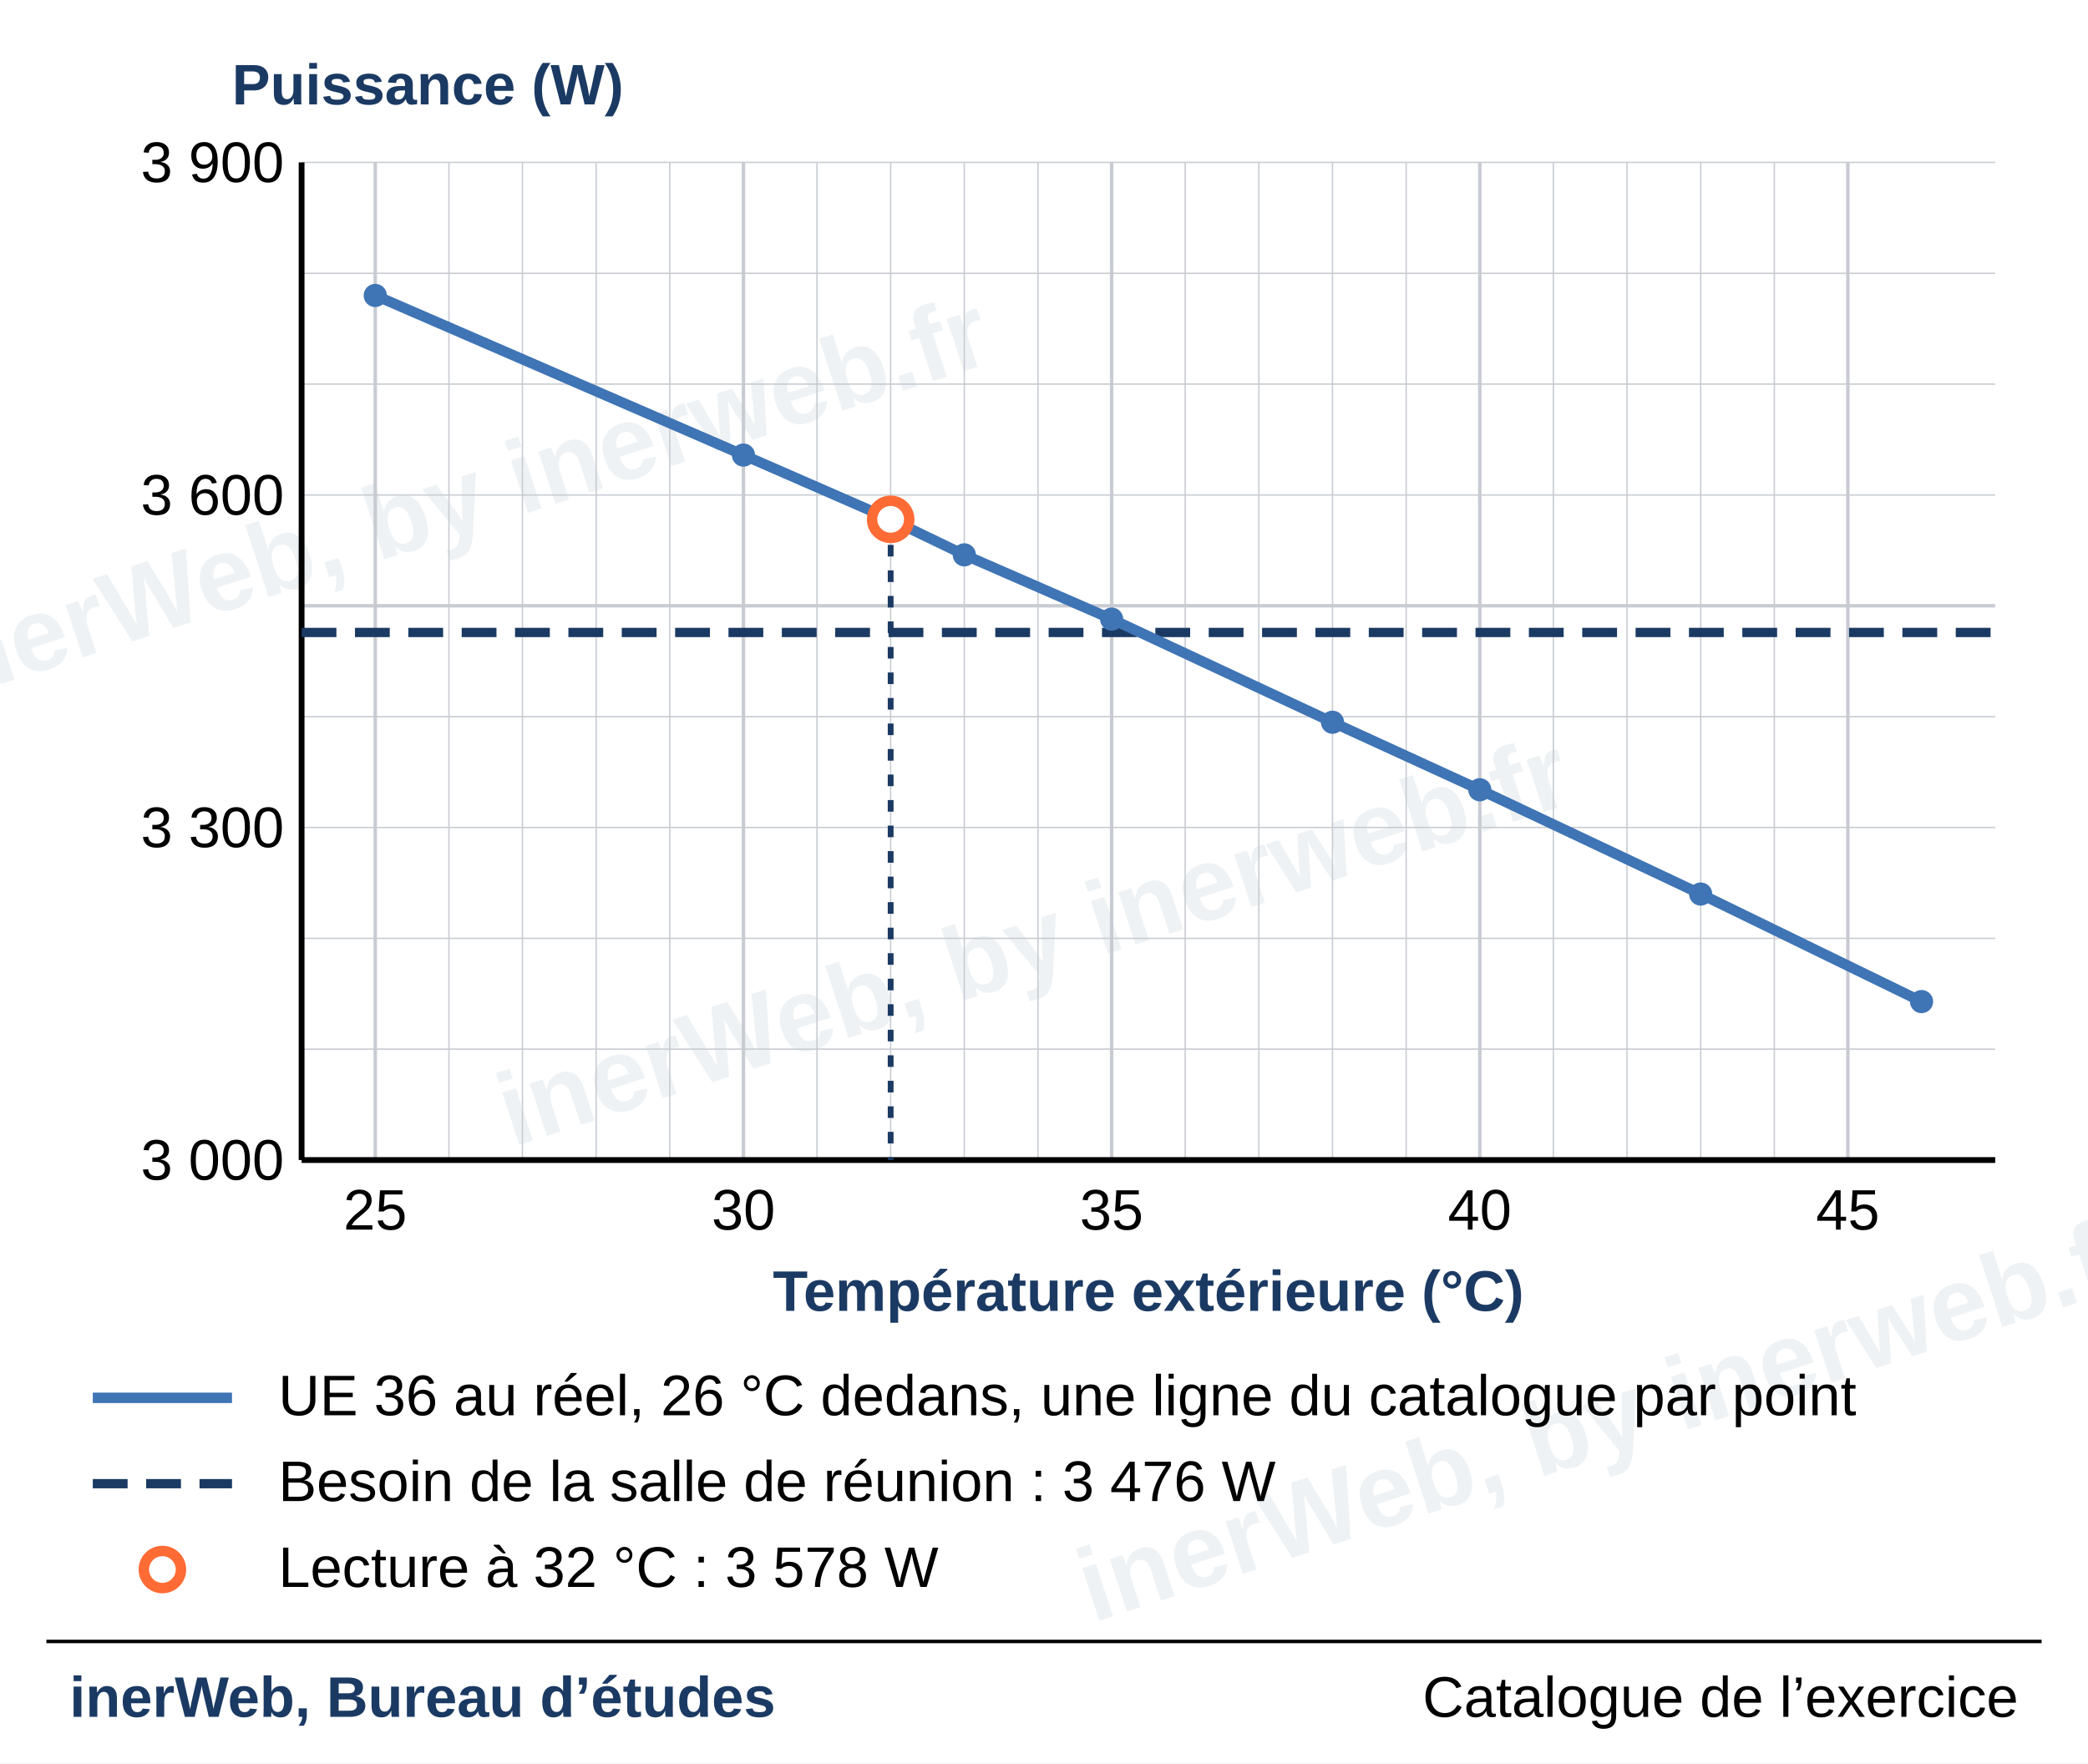
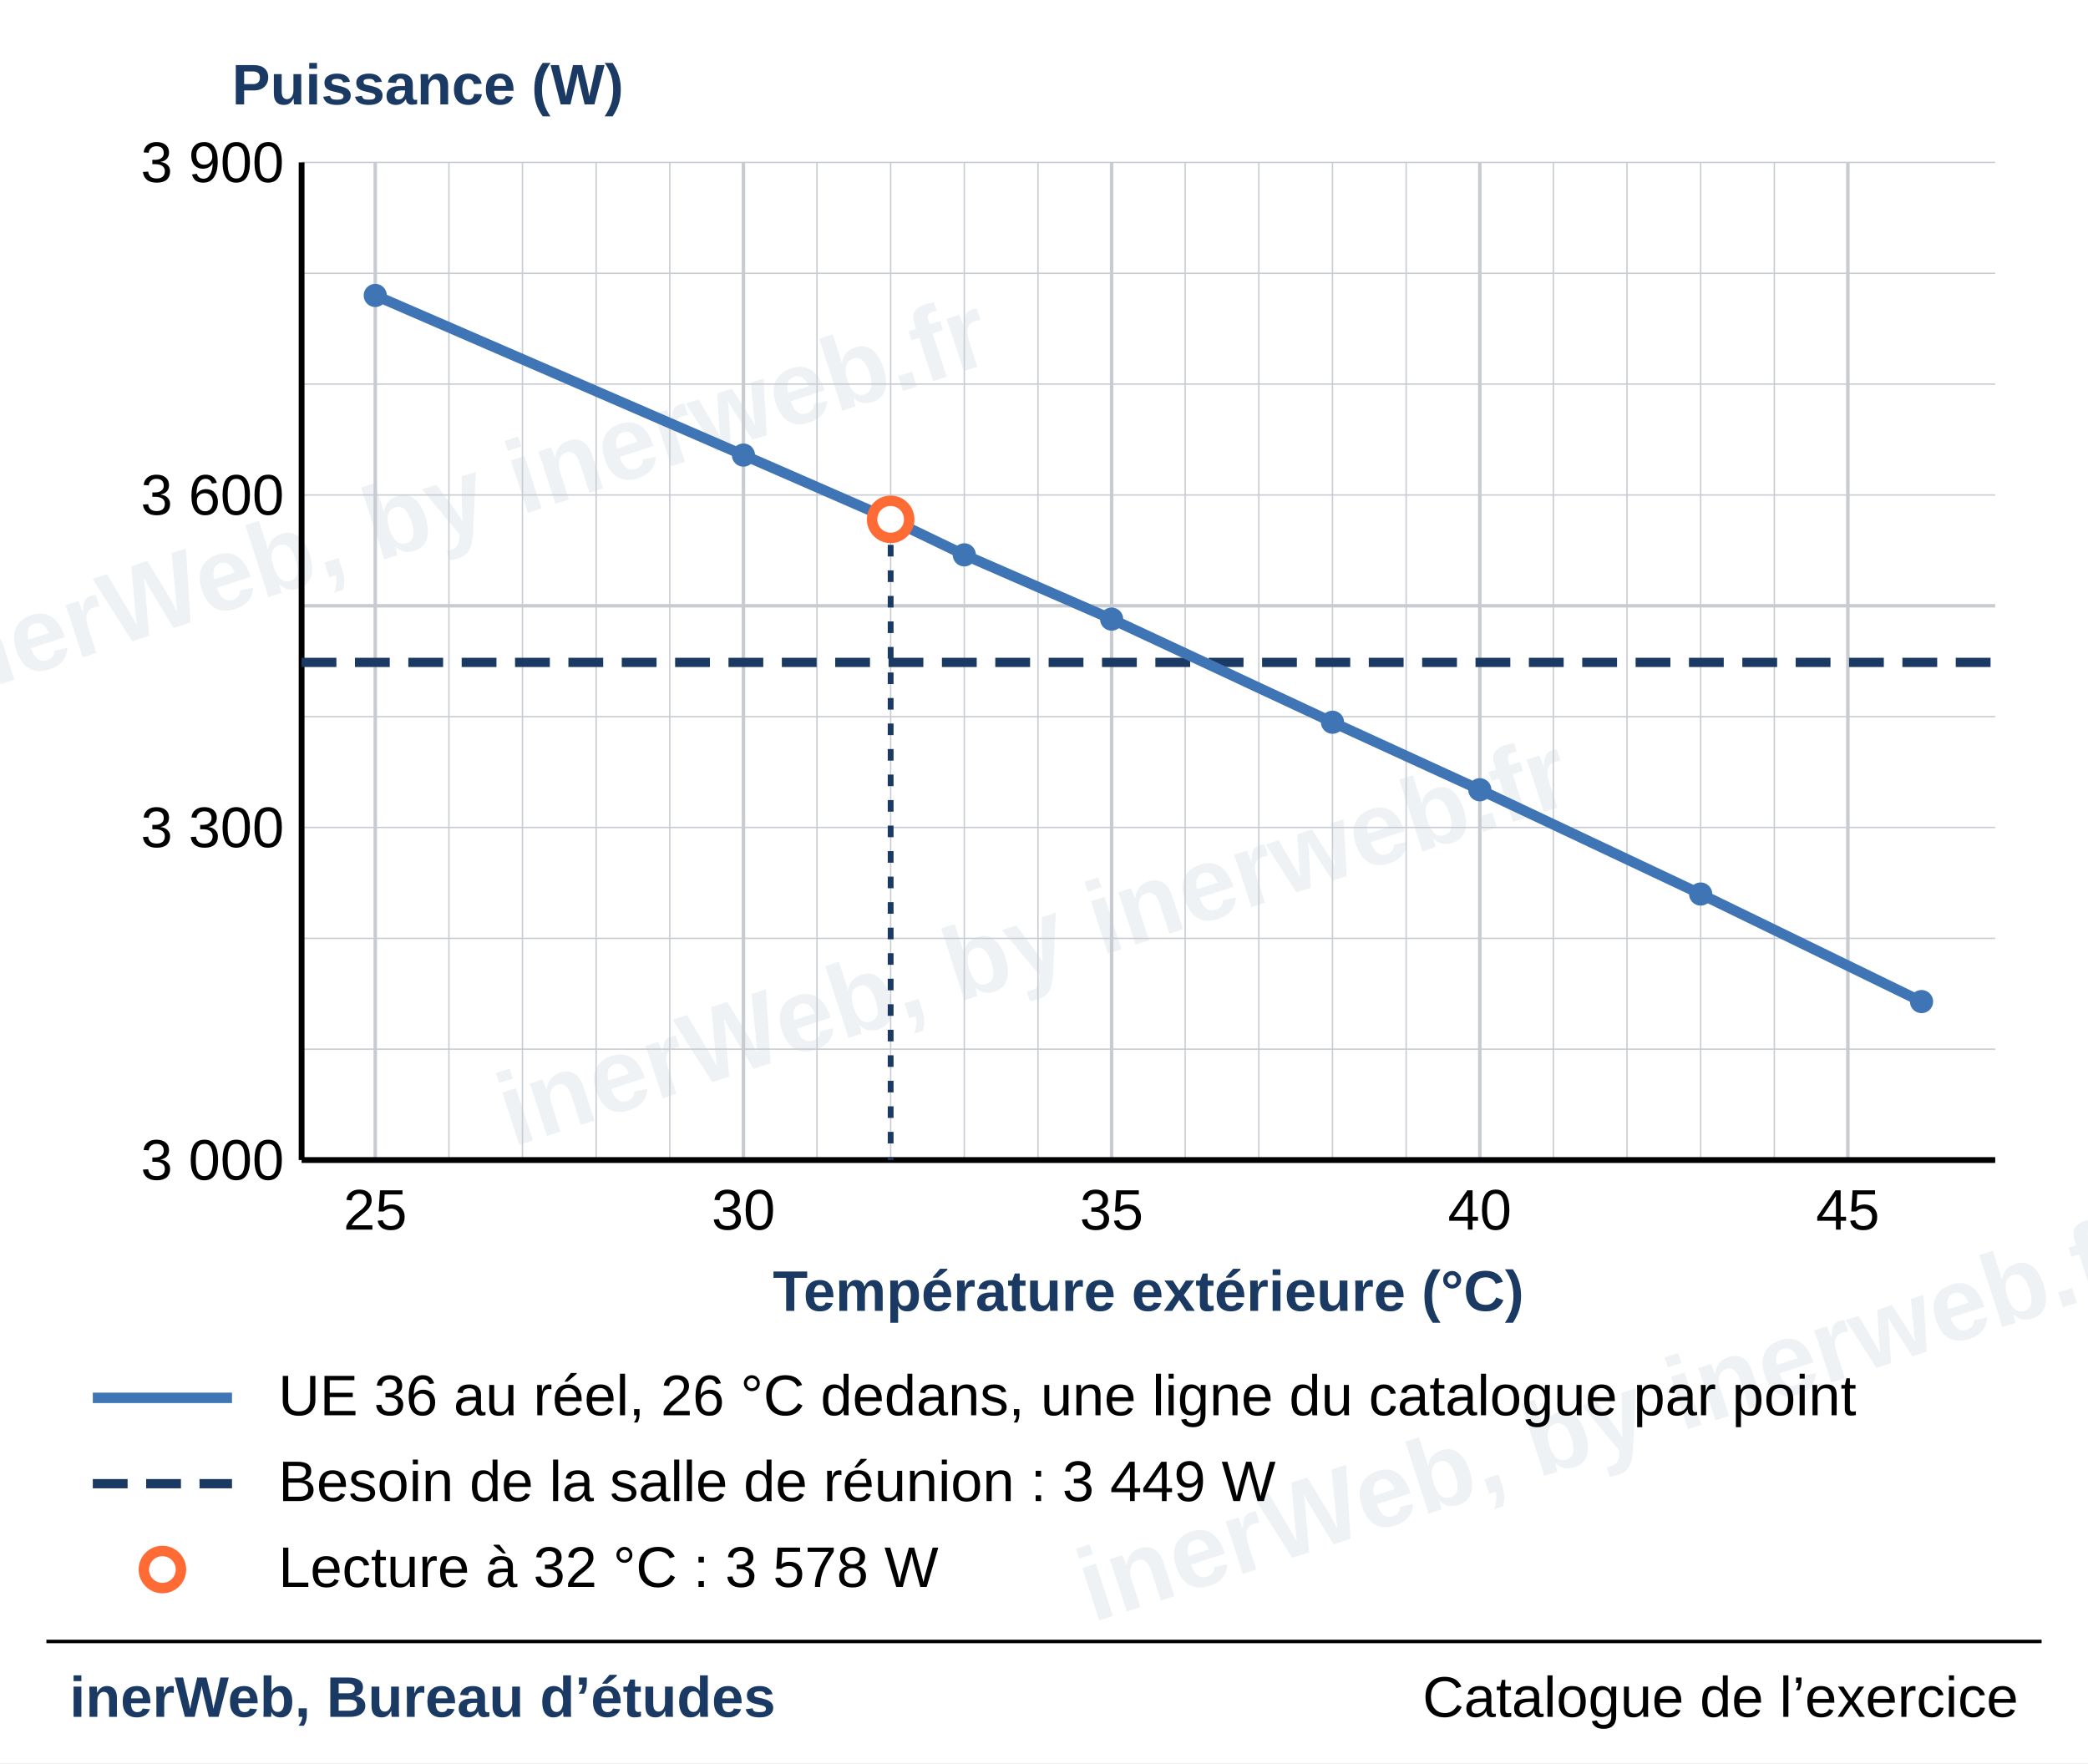
<svg xmlns="http://www.w3.org/2000/svg" viewBox="0 0 180 152" width="180mm" height="152mm" role="img">
  <rect width="180" height="152" fill="#fff" />
  <g>
    <text x="90" y="84" font-family="Trebuchet MS, Arial, sans-serif" font-size="9" font-weight="bold" text-anchor="middle" fill="#1b3a63" fill-opacity="0.07" transform="rotate(-18 90 84)">inerWeb, by inerweb.fr</text>
    <text x="40" y="46" font-family="Trebuchet MS, Arial, sans-serif" font-size="9" font-weight="bold" text-anchor="middle" fill="#1b3a63" fill-opacity="0.07" transform="rotate(-18 40 46)">inerWeb, by inerweb.fr</text>
    <text x="140" y="125" font-family="Trebuchet MS, Arial, sans-serif" font-size="9" font-weight="bold" text-anchor="middle" fill="#1b3a63" fill-opacity="0.07" transform="rotate(-18 140 125)">inerWeb, by inerweb.fr</text>
  </g>
  <line x1="32.35" y1="14" x2="32.35" y2="100" stroke="#c8ccd2" stroke-width="0.3" />
  <line x1="38.70" y1="14" x2="38.70" y2="100" stroke="#c8ccd2" stroke-width="0.12" />
  <line x1="45.04" y1="14" x2="45.04" y2="100" stroke="#c8ccd2" stroke-width="0.12" />
  <line x1="51.39" y1="14" x2="51.39" y2="100" stroke="#c8ccd2" stroke-width="0.12" />
  <line x1="57.74" y1="14" x2="57.74" y2="100" stroke="#c8ccd2" stroke-width="0.12" />
  <line x1="64.09" y1="14" x2="64.09" y2="100" stroke="#c8ccd2" stroke-width="0.3" />
  <line x1="70.43" y1="14" x2="70.43" y2="100" stroke="#c8ccd2" stroke-width="0.12" />
  <line x1="76.78" y1="14" x2="76.78" y2="100" stroke="#c8ccd2" stroke-width="0.12" />
  <line x1="83.13" y1="14" x2="83.13" y2="100" stroke="#c8ccd2" stroke-width="0.12" />
  <line x1="89.48" y1="14" x2="89.48" y2="100" stroke="#c8ccd2" stroke-width="0.12" />
  <line x1="95.83" y1="14" x2="95.83" y2="100" stroke="#c8ccd2" stroke-width="0.3" />
  <line x1="102.17" y1="14" x2="102.17" y2="100" stroke="#c8ccd2" stroke-width="0.12" />
  <line x1="108.52" y1="14" x2="108.52" y2="100" stroke="#c8ccd2" stroke-width="0.12" />
  <line x1="114.87" y1="14" x2="114.87" y2="100" stroke="#c8ccd2" stroke-width="0.12" />
  <line x1="121.22" y1="14" x2="121.22" y2="100" stroke="#c8ccd2" stroke-width="0.12" />
  <line x1="127.57" y1="14" x2="127.57" y2="100" stroke="#c8ccd2" stroke-width="0.3" />
  <line x1="133.91" y1="14" x2="133.91" y2="100" stroke="#c8ccd2" stroke-width="0.12" />
  <line x1="140.26" y1="14" x2="140.26" y2="100" stroke="#c8ccd2" stroke-width="0.12" />
  <line x1="146.61" y1="14" x2="146.61" y2="100" stroke="#c8ccd2" stroke-width="0.12" />
  <line x1="152.96" y1="14" x2="152.96" y2="100" stroke="#c8ccd2" stroke-width="0.12" />
  <line x1="159.30" y1="14" x2="159.30" y2="100" stroke="#c8ccd2" stroke-width="0.3" />
  <line x1="26" y1="100.00" x2="172" y2="100.00" stroke="#c8ccd2" stroke-width="0.3" />
  <line x1="26" y1="90.44" x2="172" y2="90.44" stroke="#c8ccd2" stroke-width="0.12" />
  <line x1="26" y1="80.89" x2="172" y2="80.89" stroke="#c8ccd2" stroke-width="0.12" />
  <line x1="26" y1="71.33" x2="172" y2="71.33" stroke="#c8ccd2" stroke-width="0.12" />
  <line x1="26" y1="61.78" x2="172" y2="61.78" stroke="#c8ccd2" stroke-width="0.12" />
  <line x1="26" y1="52.22" x2="172" y2="52.22" stroke="#c8ccd2" stroke-width="0.3" />
  <line x1="26" y1="42.67" x2="172" y2="42.67" stroke="#c8ccd2" stroke-width="0.12" />
  <line x1="26" y1="33.11" x2="172" y2="33.11" stroke="#c8ccd2" stroke-width="0.12" />
  <line x1="26" y1="23.56" x2="172" y2="23.56" stroke="#c8ccd2" stroke-width="0.12" />
  <line x1="26" y1="14.00" x2="172" y2="14.00" stroke="#c8ccd2" stroke-width="0.12" />
  <line x1="26.00" y1="100.00" x2="172.00" y2="100.00" stroke="#000" stroke-width="0.5" />
  <line x1="26.00" y1="14.00" x2="26.00" y2="100.00" stroke="#000" stroke-width="0.5" />
  <text x="32.35" y="106.00" font-family="Trebuchet MS, Arial, sans-serif" font-size="4.94" text-anchor="middle" fill="#000">25</text>
  <text x="64.09" y="106.00" font-family="Trebuchet MS, Arial, sans-serif" font-size="4.94" text-anchor="middle" fill="#000">30</text>
  <text x="95.83" y="106.00" font-family="Trebuchet MS, Arial, sans-serif" font-size="4.94" text-anchor="middle" fill="#000">35</text>
  <text x="127.57" y="106.00" font-family="Trebuchet MS, Arial, sans-serif" font-size="4.94" text-anchor="middle" fill="#000">40</text>
  <text x="159.30" y="106.00" font-family="Trebuchet MS, Arial, sans-serif" font-size="4.94" text-anchor="middle" fill="#000">45</text>
  <text x="24.50" y="101.70" font-family="Trebuchet MS, Arial, sans-serif" font-size="4.94" text-anchor="end" fill="#000">3 000</text>
  <text x="24.50" y="73.03" font-family="Trebuchet MS, Arial, sans-serif" font-size="4.94" text-anchor="end" fill="#000">3 300</text>
  <text x="24.50" y="44.37" font-family="Trebuchet MS, Arial, sans-serif" font-size="4.94" text-anchor="end" fill="#000">3 600</text>
  <text x="24.50" y="15.70" font-family="Trebuchet MS, Arial, sans-serif" font-size="4.94" text-anchor="end" fill="#000">3 900</text>
  <text x="20.00" y="9.00" font-family="Trebuchet MS, Arial, sans-serif" font-size="4.94" font-weight="bold" text-anchor="start" fill="#1b3a63">Puissance (W)</text>
  <text x="99.00" y="113.00" font-family="Trebuchet MS, Arial, sans-serif" font-size="4.94" font-weight="bold" text-anchor="middle" fill="#1b3a63">Température extérieure (°C)</text>
-   <polyline points="26.00,54.52 172.00,54.52" fill="none" stroke="#1b3a63" stroke-width="0.8" stroke-dasharray="3 1.6" stroke-linejoin="round" />
+   <polyline points="26.00,57.10 172.00,57.10" fill="none" stroke="#1b3a63" stroke-width="0.8" stroke-dasharray="3 1.6" stroke-linejoin="round" />
  <polyline points="32.35,25.47 64.09,39.23 76.78,44.77 83.13,47.83 95.83,53.37 114.87,62.26 127.57,68.08 146.61,77.07 165.65,86.34" fill="none" stroke="#3f74b5" stroke-width="0.9" stroke-linejoin="round" />
  <circle cx="32.35" cy="25.47" r="0.90" fill="#3f74b5" stroke="#3f74b5" stroke-width="0.2" />
  <circle cx="64.09" cy="39.23" r="0.90" fill="#3f74b5" stroke="#3f74b5" stroke-width="0.2" />
  <circle cx="76.78" cy="44.77" r="0.90" fill="#3f74b5" stroke="#3f74b5" stroke-width="0.2" />
  <circle cx="83.13" cy="47.83" r="0.90" fill="#3f74b5" stroke="#3f74b5" stroke-width="0.2" />
  <circle cx="95.83" cy="53.37" r="0.90" fill="#3f74b5" stroke="#3f74b5" stroke-width="0.2" />
  <circle cx="114.87" cy="62.26" r="0.90" fill="#3f74b5" stroke="#3f74b5" stroke-width="0.2" />
  <circle cx="127.57" cy="68.08" r="0.90" fill="#3f74b5" stroke="#3f74b5" stroke-width="0.2" />
  <circle cx="146.61" cy="77.07" r="0.90" fill="#3f74b5" stroke="#3f74b5" stroke-width="0.2" />
  <circle cx="165.65" cy="86.34" r="0.90" fill="#3f74b5" stroke="#3f74b5" stroke-width="0.2" />
  <line x1="76.78" y1="44.77" x2="76.78" y2="100.00" stroke="#1b3a63" stroke-width="0.5" stroke-dasharray="1 1.2" />
  <circle cx="76.78" cy="44.77" r="1.60" fill="#fff" stroke="#ff6b35" stroke-width="0.9" />
  <line x1="8.00" y1="120.50" x2="20.00" y2="120.50" stroke="#3f74b5" stroke-width="0.9" />
  <text x="24.00" y="122.00" font-family="Trebuchet MS, Arial, sans-serif" font-size="4.94" text-anchor="start" fill="#000">UE 36 au réel, 26 °C dedans, une ligne du catalogue par point</text>
  <line x1="8.00" y1="127.90" x2="20.00" y2="127.90" stroke="#1b3a63" stroke-width="0.8" stroke-dasharray="3 1.6" />
-   <text x="24.00" y="129.40" font-family="Trebuchet MS, Arial, sans-serif" font-size="4.94" text-anchor="start" fill="#000">Besoin de la salle de réunion : 3 476 W</text>
+   <text x="24.00" y="129.40" font-family="Trebuchet MS, Arial, sans-serif" font-size="4.94" text-anchor="start" fill="#000">Besoin de la salle de réunion : 3 449 W</text>
  <circle cx="14.00" cy="135.30" r="1.60" fill="#fff" stroke="#ff6b35" stroke-width="0.9" />
  <text x="24.00" y="136.80" font-family="Trebuchet MS, Arial, sans-serif" font-size="4.94" text-anchor="start" fill="#000">Lecture à 32 °C : 3 578 W</text>
  <line x1="4.00" y1="141.50" x2="176.00" y2="141.50" stroke="#000" stroke-width="0.3" />
  <text x="6.00" y="148.00" font-family="Trebuchet MS, Arial, sans-serif" font-size="4.94" font-weight="bold" text-anchor="start" fill="#1b3a63">inerWeb, Bureau d’études</text>
  <text x="174.00" y="148.00" font-family="Trebuchet MS, Arial, sans-serif" font-size="4.94" text-anchor="end" fill="#000">Catalogue de l’exercice</text>
</svg>
